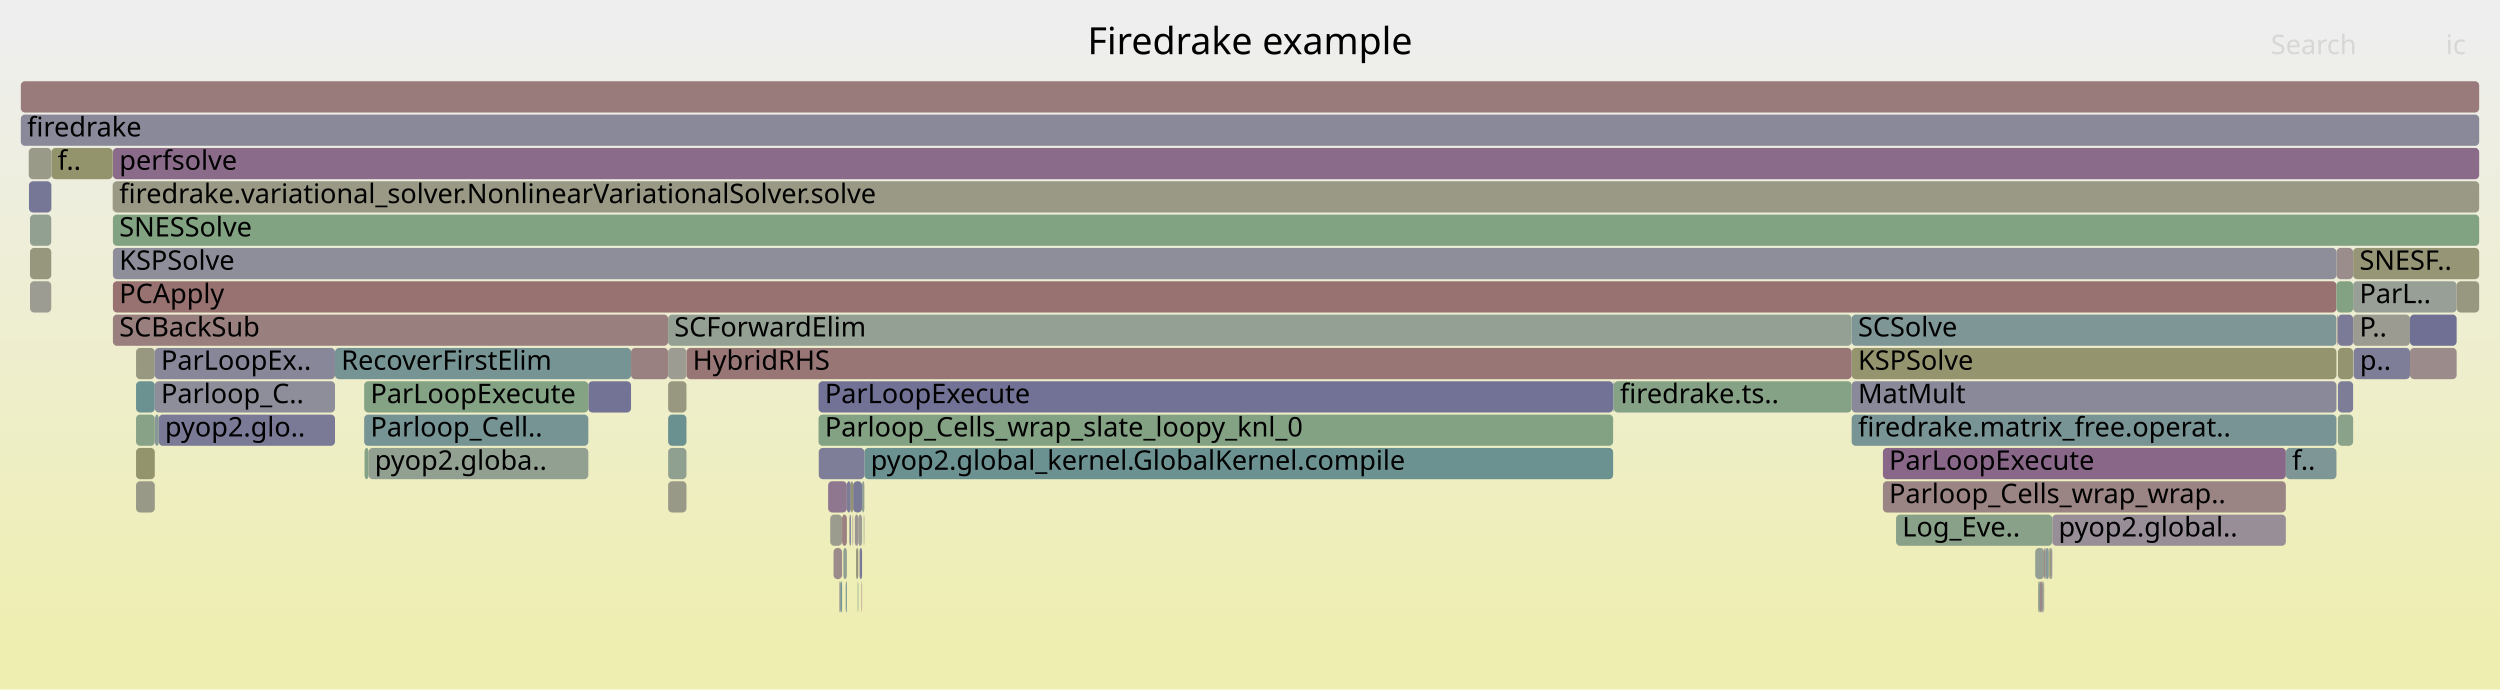
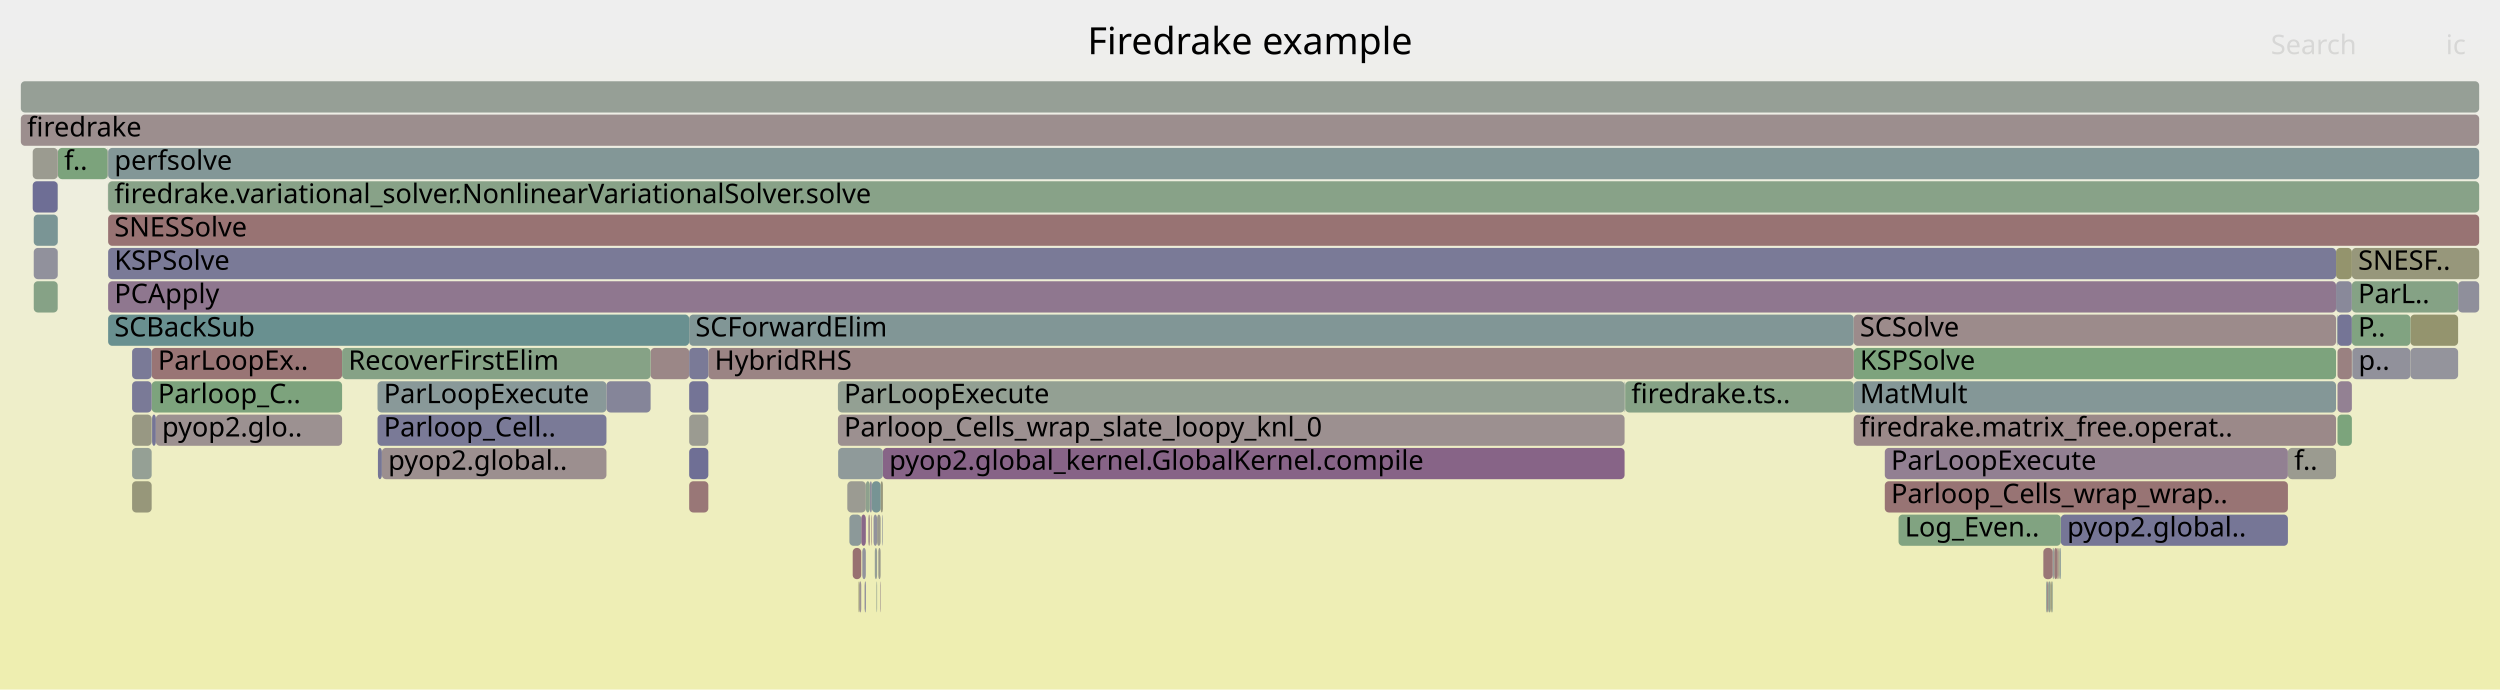
<svg xmlns="http://www.w3.org/2000/svg" version="1.1" width="1200" height="331" viewBox="0 0 1200 331">
  <defs>
    <linearGradient id="background" y1="0" y2="1" x1="0" x2="0">
      <stop stop-color="#eeeeee" offset="5%" />
      <stop stop-color="#eeeeb0" offset="95%" />
    </linearGradient>
  </defs>
  <style type="text/css">
	text { font-family:Verdana; font-size:13px; fill:rgb(0,0,0); }
	#search, #ignorecase { opacity:0.1; cursor:pointer; }
	#search:hover, #search.show, #ignorecase:hover, #ignorecase.show { opacity:1; }
	#subtitle { text-anchor:middle; font-color:rgb(160,160,160); }
	#title { text-anchor:middle; font-size:18px}
	#unzoom { cursor:pointer; }
	#frames &gt; *:hover { stroke:black; stroke-width:0.5; cursor:pointer; }
	.hide { display:none; }
	.parent { opacity:0.5; }
</style>
  <rect x="0.0" y="0" width="1200.0" height="331.0" fill="url(#background)" />
  <text id="title" x="600.00" y="26">Firedrake example</text>
  <text id="details" x="10.00" y="313"> </text>
  <text id="unzoom" x="10.00" y="26" class="hide">Reset Zoom</text>
  <text id="search" x="1090.00" y="26">Search</text>
  <text id="ignorecase" x="1174.00" y="26">ic</text>
  <text id="matched" x="1090.00" y="313"> </text>
  <g id="frames">
    <g>
-       <rect x="10.0" y="55" width="1180.0" height="15.0" fill="rgb(136.981,136.981,153.932)" rx="2" ry="2" />
+       <rect x="982.2" y="279" width="0.4" height="15.0" fill="rgb(128.207,150.276,150.276)" rx="2" ry="2" />
+       <text x="985.21" y="289.5" />
+     </g>
+     <g>
+       <rect x="15.7" y="87" width="12.0" height="15.0" fill="rgb(110.153,110.153,148.739)" rx="2" ry="2" />
+       <text x="18.73" y="97.5" />
+     </g>
+     <g>
+       <rect x="417.5" y="231" width="1.0" height="15.0" fill="rgb(140.508,140.508,154.614)" rx="2" ry="2" />
+       <text x="420.47" y="241.5" />
+     </g>
+     <g>
+       <rect x="63.4" y="199" width="9.4" height="15.0" fill="rgb(152.486,152.486,131.279)" rx="2" ry="2" />
+       <text x="66.39" y="209.5" />
+     </g>
+     <g>
+       <rect x="889.8" y="167" width="231.5" height="15.0" fill="rgb(125.199,163.34,125.199)" rx="2" ry="2" />
+       <text x="892.76" y="177.5">KSPSolve</text>
+     </g>
+     <g>
+       <rect x="980.8" y="263" width="4.5" height="15.0" fill="rgb(152.774,117.932,117.932)" rx="2" ry="2" />
+       <text x="983.79" y="273.5" />
+     </g>
+     <g>
+       <rect x="412.4" y="279" width="1.0" height="15.0" fill="rgb(156.459,146.183,146.183)" rx="2" ry="2" />
+       <text x="415.45" y="289.5" />
+     </g>
+     <g>
+       <rect x="406.7" y="231" width="8.9" height="15.0" fill="rgb(155.455,155.455,145.667)" rx="2" ry="2" />
+       <text x="409.68" y="241.5" />
+     </g>
+     <g>
+       <rect x="340.0" y="167" width="549.8" height="15.0" fill="rgb(154.563,131.648,131.648)" rx="2" ry="2" />
+       <text x="343.02" y="177.5">HybridRHS</text>
+     </g>
+     <g>
+       <rect x="181.2" y="183" width="109.9" height="15.0" fill="rgb(136.82,152.509,152.509)" rx="2" ry="2" />
+       <text x="184.21" y="193.5">ParLoopExecute</text>
+     </g>
+     <g>
+       <rect x="72.8" y="167" width="91.4" height="15.0" fill="rgb(152.709,117.434,117.434)" rx="2" ry="2" />
+       <text x="75.80" y="177.5">ParLoopEx..</text>
+     </g>
+     <g>
+       <rect x="983.1" y="279" width="1.1" height="15.0" fill="rgb(145.498,160.035,145.498)" rx="2" ry="2" />
+       <text x="986.10" y="289.5" />
+     </g>
+     <g>
+       <rect x="421.6" y="263" width="1.1" height="15.0" fill="rgb(154.221,154.221,139.687)" rx="2" ry="2" />
+       <text x="424.58" y="273.5" />
+     </g>
+     <g>
+       <rect x="330.8" y="199" width="9.2" height="15.0" fill="rgb(155.255,155.255,144.695)" rx="2" ry="2" />
+       <text x="333.81" y="209.5" />
+     </g>
+     <g>
+       <rect x="330.8" y="231" width="9.2" height="15.0" fill="rgb(152.89,118.824,118.824)" rx="2" ry="2" />
+       <text x="333.81" y="241.5" />
+     </g>
+     <g>
+       <rect x="982.6" y="279" width="0.5" height="15.0" fill="rgb(154.455,130.82,130.82)" rx="2" ry="2" />
+       <text x="985.59" y="289.5" />
+     </g>
+     <g>
+       <rect x="51.9" y="103" width="1138.1" height="15.0" fill="rgb(152.429,115.293,115.293)" rx="2" ry="2" />
+       <text x="54.90" y="113.5">SNESSolve</text>
+     </g>
+     <g>
+       <rect x="27.7" y="87" width="0.1" height="15.0" fill="rgb(135.135,152.072,152.072)" rx="2" ry="2" />
+       <text x="30.68" y="97.5" />
+     </g>
+     <g>
+       <rect x="1129.1" y="167" width="27.9" height="15.0" fill="rgb(144.651,144.651,155.416)" rx="2" ry="2" />
+       <text x="1132.07" y="177.5">p..</text>
+     </g>
+     <g>
+       <rect x="16.2" y="103" width="11.5" height="15.0" fill="rgb(122.058,148.682,148.682)" rx="2" ry="2" />
+       <text x="19.22" y="113.5" />
+     </g>
+     <g>
+       <rect x="1121.3" y="135" width="7.6" height="15.0" fill="rgb(136.765,136.765,153.89)" rx="2" ry="2" />
+       <text x="1124.32" y="145.5" />
+     </g>
+     <g>
+       <rect x="415.0" y="279" width="0.1" height="15.0" fill="rgb(154.815,133.581,133.581)" rx="2" ry="2" />
+       <text x="418.01" y="289.5" />
+     </g>
+     <g>
+       <rect x="63.4" y="231" width="9.4" height="15.0" fill="rgb(150.53,150.53,121.799)" rx="2" ry="2" />
+       <text x="66.39" y="241.5" />
+     </g>
+     <g>
+       <rect x="989.2" y="247" width="109.0" height="15.0" fill="rgb(118.326,118.326,150.321)" rx="2" ry="2" />
+       <text x="992.24" y="257.5">pyop2.global..</text>
+     </g>
+     <g>
+       <rect x="330.8" y="183" width="9.2" height="15.0" fill="rgb(116.027,116.027,149.876)" rx="2" ry="2" />
+       <text x="333.81" y="193.5" />
+     </g>
+     <g>
+       <rect x="183.3" y="215" width="107.8" height="15.0" fill="rgb(156.06,143.128,143.128)" rx="2" ry="2" />
+       <text x="186.32" y="225.5">pyop2.global..</text>
+     </g>
+     <g>
+       <rect x="1179.9" y="135" width="10.1" height="15.0" fill="rgb(143.148,143.148,155.125)" rx="2" ry="2" />
+       <text x="1182.93" y="145.5" />
+     </g>
+     <g>
+       <rect x="27.8" y="71" width="23.9" height="15.0" fill="rgb(124.381,163.473,124.381)" rx="2" ry="2" />
+       <text x="30.80" y="81.5">f..</text>
+     </g>
+     <g>
+       <rect x="312.3" y="167" width="18.5" height="15.0" fill="rgb(154.958,134.68,134.68)" rx="2" ry="2" />
+       <text x="315.33" y="177.5" />
+     </g>
+     <g>
+       <rect x="330.8" y="151" width="559.0" height="15.0" fill="rgb(128.953,150.469,150.469)" rx="2" ry="2" />
+       <text x="333.81" y="161.5">SCForwardElim</text>
+     </g>
+     <g>
+       <rect x="423.6" y="247" width="0.2" height="15.0" fill="rgb(120.701,120.701,150.781)" rx="2" ry="2" />
+       <text x="426.64" y="257.5" />
+     </g>
+     <g>
+       <rect x="904.7" y="215" width="193.5" height="15.0" fill="rgb(146.123,127.564,146.123)" rx="2" ry="2" />
+       <text x="907.71" y="225.5">ParLoopExecute</text>
+     </g>
+     <g>
+       <rect x="15.7" y="71" width="12.0" height="15.0" fill="rgb(155.014,155.014,143.532)" rx="2" ry="2" />
+       <text x="18.73" y="81.5" />
+     </g>
+     <g>
+       <rect x="1157.0" y="151" width="22.9" height="15.0" fill="rgb(148.093,148.093,109.991)" rx="2" ry="2" />
+       <text x="1160.00" y="161.5" />
+     </g>
+     <g>
+       <rect x="985.6" y="263" width="0.5" height="15.0" fill="rgb(112.351,146.165,146.165)" rx="2" ry="2" />
+       <text x="988.62" y="273.5" />
+     </g>
+     <g>
+       <rect x="419.3" y="247" width="1.7" height="15.0" fill="rgb(145.64,145.64,155.608)" rx="2" ry="2" />
+       <text x="422.31" y="257.5" />
+     </g>
+     <g>
+       <rect x="984.9" y="279" width="0.4" height="15.0" fill="rgb(142.887,160.46,142.887)" rx="2" ry="2" />
+       <text x="987.95" y="289.5" />
+     </g>
+     <g>
+       <rect x="63.4" y="215" width="9.4" height="15.0" fill="rgb(148.505,159.546,148.505)" rx="2" ry="2" />
+       <text x="66.39" y="225.5" />
+     </g>
+     <g>
+       <rect x="904.7" y="231" width="193.5" height="15.0" fill="rgb(152.495,115.796,115.796)" rx="2" ry="2" />
+       <text x="907.71" y="241.5">Parloop_Cells_wrap_wrap..</text>
+     </g>
+     <g>
+       <rect x="423.8" y="215" width="356.0" height="15.0" fill="rgb(135.421,100.142,135.421)" rx="2" ry="2" />
+       <text x="426.80" y="225.5">pyop2.global_kernel.GlobalKernel.compile</text>
+     </g>
+     <g>
+       <rect x="419.9" y="263" width="1.1" height="15.0" fill="rgb(150.148,159.278,150.148)" rx="2" ry="2" />
+       <text x="422.89" y="273.5" />
+     </g>
+     <g>
+       <rect x="988.6" y="263" width="0.6" height="15.0" fill="rgb(134.792,151.983,151.983)" rx="2" ry="2" />
+       <text x="991.62" y="273.5" />
+     </g>
+     <g>
+       <rect x="889.8" y="183" width="231.5" height="15.0" fill="rgb(131.866,151.225,151.225)" rx="2" ry="2" />
+       <text x="892.76" y="193.5">MatMult</text>
+     </g>
+     <g>
+       <rect x="415.1" y="279" width="0.5" height="15.0" fill="rgb(130.497,130.497,152.677)" rx="2" ry="2" />
+       <text x="418.13" y="289.5" />
+     </g>
+     <g>
+       <rect x="779.8" y="183" width="0.3" height="15.0" fill="rgb(131.219,151.057,151.057)" rx="2" ry="2" />
+       <text x="782.85" y="193.5" />
+     </g>
+     <g>
+       <rect x="10.0" y="55" width="1180.0" height="15.0" fill="rgb(155.961,142.366,142.366)" rx="2" ry="2" />
      <text x="13.00" y="65.5">firedrake</text>
    </g>
    <g>
-       <rect x="774.3" y="183" width="0.3" height="15.0" fill="rgb(118.203,147.682,147.682)" rx="2" ry="2" />
-       <text x="777.35" y="193.5" />
-     </g>
-     <g>
-       <rect x="65.3" y="167" width="9.0" height="15.0" fill="rgb(151.95,151.95,128.681)" rx="2" ry="2" />
-       <text x="68.27" y="177.5" />
-     </g>
-     <g>
-       <rect x="160.8" y="167" width="142.1" height="15.0" fill="rgb(119.04,147.899,147.899)" rx="2" ry="2" />
-       <text x="163.79" y="177.5">RecoverFirstElim</text>
-     </g>
-     <g>
-       <rect x="54.2" y="103" width="1135.8" height="15.0" fill="rgb(130.313,162.507,130.313)" rx="2" ry="2" />
-       <text x="57.25" y="113.5">SNESSolve</text>
-     </g>
-     <g>
-       <rect x="410.3" y="247" width="1.7" height="15.0" fill="rgb(156.696,148.005,148.005)" rx="2" ry="2" />
-       <text x="413.29" y="257.5" />
-     </g>
-     <g>
-       <rect x="175.0" y="215" width="1.9" height="15.0" fill="rgb(133.99,161.909,133.99)" rx="2" ry="2" />
-       <text x="177.99" y="225.5" />
-     </g>
-     <g>
-       <rect x="403.3" y="279" width="0.9" height="15.0" fill="rgb(114.504,146.723,146.723)" rx="2" ry="2" />
-       <text x="406.31" y="289.5" />
-     </g>
-     <g>
-       <rect x="1129.5" y="135" width="49.7" height="15.0" fill="rgb(150.847,159.164,150.847)" rx="2" ry="2" />
-       <text x="1132.55" y="145.5">ParL..</text>
-     </g>
-     <g>
-       <rect x="65.3" y="215" width="9.0" height="15.0" fill="rgb(147.7,147.7,108.085)" rx="2" ry="2" />
-       <text x="68.27" y="225.5" />
-     </g>
-     <g>
-       <rect x="888.8" y="151" width="232.7" height="15.0" fill="rgb(127.483,150.088,150.088)" rx="2" ry="2" />
-       <text x="891.85" y="161.5">SCSolve</text>
-     </g>
-     <g>
-       <rect x="414.6" y="247" width="0.2" height="15.0" fill="rgb(135.197,161.712,135.197)" rx="2" ry="2" />
-       <text x="417.59" y="257.5" />
-     </g>
-     <g>
-       <rect x="398.5" y="247" width="5.7" height="15.0" fill="rgb(154.729,154.729,142.148)" rx="2" ry="2" />
-       <text x="401.46" y="257.5" />
-     </g>
-     <g>
-       <rect x="980.2" y="279" width="0.7" height="15.0" fill="rgb(144.24,144.24,155.337)" rx="2" ry="2" />
-       <text x="983.17" y="289.5" />
-     </g>
-     <g>
-       <rect x="903.8" y="231" width="193.4" height="15.0" fill="rgb(154.674,132.498,132.498)" rx="2" ry="2" />
-       <text x="906.75" y="241.5">Parloop_Cells_wrap_wrap..</text>
-     </g>
-     <g>
-       <rect x="282.4" y="183" width="20.5" height="15.0" fill="rgb(114.53,114.53,149.587)" rx="2" ry="2" />
-       <text x="285.42" y="193.5" />
-     </g>
-     <g>
-       <rect x="983.4" y="263" width="0.4" height="15.0" fill="rgb(148.674,148.674,112.807)" rx="2" ry="2" />
-       <text x="986.41" y="273.5" />
-     </g>
-     <g>
-       <rect x="410.9" y="263" width="1.1" height="15.0" fill="rgb(150.986,150.986,124.011)" rx="2" ry="2" />
-       <text x="413.90" y="273.5" />
-     </g>
-     <g>
-       <rect x="174.8" y="183" width="107.6" height="15.0" fill="rgb(132.407,162.166,132.407)" rx="2" ry="2" />
-       <text x="177.82" y="193.5">ParLoopExecute</text>
-     </g>
-     <g>
-       <rect x="54.2" y="135" width="1067.3" height="15.0" fill="rgb(152.096,112.738,112.738)" rx="2" ry="2" />
-       <text x="57.25" y="145.5">PCApply</text>
-     </g>
-     <g>
-       <rect x="888.8" y="167" width="232.7" height="15.0" fill="rgb(148.384,148.384,111.401)" rx="2" ry="2" />
-       <text x="891.85" y="177.5">KSPSolve</text>
-     </g>
-     <g>
-       <rect x="320.7" y="151" width="568.1" height="15.0" fill="rgb(146.633,159.85,146.633)" rx="2" ry="2" />
-       <text x="323.67" y="161.5">SCForwardElim</text>
-     </g>
-     <g>
-       <rect x="10.0" y="39" width="1180.0" height="15.0" fill="rgb(153.393,122.683,122.683)" rx="2" ry="2" />
+       <rect x="911.3" y="247" width="77.9" height="15.0" fill="rgb(128.786,162.756,128.786)" rx="2" ry="2" />
+       <text x="914.28" y="257.5">Log_Even..</text>
+     </g>
+     <g>
+       <rect x="74.8" y="199" width="89.4" height="15.0" fill="rgb(156.329,145.185,145.185)" rx="2" ry="2" />
+       <text x="77.76" y="209.5">pyop2.glo..</text>
+     </g>
+     <g>
+       <rect x="51.9" y="135" width="1069.4" height="15.0" fill="rgb(142.919,119.356,142.919)" rx="2" ry="2" />
+       <text x="54.90" y="145.5">PCApply</text>
+     </g>
+     <g>
+       <rect x="1122.0" y="183" width="6.9" height="15.0" fill="rgb(146.663,128.948,146.663)" rx="2" ry="2" />
+       <text x="1124.97" y="193.5" />
+     </g>
+     <g>
+       <rect x="418.4" y="247" width="0.1" height="15.0" fill="rgb(154.745,133.048,133.048)" rx="2" ry="2" />
+       <text x="421.39" y="257.5" />
+     </g>
+     <g>
+       <rect x="984.2" y="279" width="0.7" height="15.0" fill="rgb(150.332,150.332,120.84)" rx="2" ry="2" />
+       <text x="987.17" y="289.5" />
+     </g>
+     <g>
+       <rect x="985.3" y="263" width="0.3" height="15.0" fill="rgb(143.639,121.2,143.639)" rx="2" ry="2" />
+       <text x="988.28" y="273.5" />
+     </g>
+     <g>
+       <rect x="988.0" y="263" width="0.6" height="15.0" fill="rgb(152.88,152.88,133.189)" rx="2" ry="2" />
+       <text x="990.98" y="273.5" />
+     </g>
+     <g>
+       <rect x="413.4" y="247" width="2.2" height="15.0" fill="rgb(136.58,103.11,136.58)" rx="2" ry="2" />
+       <text x="416.38" y="257.5" />
+     </g>
+     <g>
+       <rect x="409.3" y="263" width="4.1" height="15.0" fill="rgb(152.129,112.991,112.991)" rx="2" ry="2" />
+       <text x="412.28" y="273.5" />
+     </g>
+     <g>
+       <rect x="1128.9" y="119" width="61.1" height="15.0" fill="rgb(150.791,150.791,123.062)" rx="2" ry="2" />
+       <text x="1131.89" y="129.5">SNESF..</text>
+     </g>
+     <g>
+       <rect x="889.8" y="151" width="231.5" height="15.0" fill="rgb(155.569,139.364,139.364)" rx="2" ry="2" />
+       <text x="892.76" y="161.5">SCSolve</text>
+     </g>
+     <g>
+       <rect x="73.0" y="199" width="1.8" height="15.0" fill="rgb(116.984,116.984,150.061)" rx="2" ry="2" />
+       <text x="75.97" y="209.5" />
+     </g>
+     <g>
+       <rect x="422.4" y="279" width="0.1" height="15.0" fill="rgb(143.799,143.799,155.251)" rx="2" ry="2" />
+       <text x="425.37" y="289.5" />
+     </g>
+     <g>
+       <rect x="423.5" y="247" width="0.1" height="15.0" fill="rgb(128.786,150.426,150.426)" rx="2" ry="2" />
+       <text x="426.48" y="257.5" />
+     </g>
+     <g>
+       <rect x="407.7" y="247" width="5.7" height="15.0" fill="rgb(140.25,153.398,153.398)" rx="2" ry="2" />
+       <text x="410.66" y="257.5" />
+     </g>
+     <g>
+       <rect x="1121.7" y="151" width="0.3" height="15.0" fill="rgb(123.805,149.135,149.135)" rx="2" ry="2" />
+       <text x="1124.72" y="161.5" />
+     </g>
+     <g>
+       <rect x="413.9" y="263" width="1.7" height="15.0" fill="rgb(146.556,146.556,155.785)" rx="2" ry="2" />
+       <text x="416.91" y="273.5" />
+     </g>
+     <g>
+       <rect x="420.8" y="279" width="0.2" height="15.0" fill="rgb(116.995,147.369,147.369)" rx="2" ry="2" />
+       <text x="423.83" y="289.5" />
+     </g>
+     <g>
+       <rect x="16.2" y="119" width="11.5" height="15.0" fill="rgb(145.438,145.438,155.569)" rx="2" ry="2" />
+       <text x="19.22" y="129.5" />
+     </g>
+     <g>
+       <rect x="330.8" y="167" width="9.2" height="15.0" fill="rgb(121.52,121.52,150.939)" rx="2" ry="2" />
+       <text x="333.81" y="177.5" />
+     </g>
+     <g>
+       <rect x="291.1" y="183" width="21.2" height="15.0" fill="rgb(132.637,132.637,153.091)" rx="2" ry="2" />
+       <text x="294.05" y="193.5" />
+     </g>
+     <g>
+       <rect x="164.2" y="167" width="148.1" height="15.0" fill="rgb(134.267,161.864,134.267)" rx="2" ry="2" />
+       <text x="167.23" y="177.5">RecoverFirstElim</text>
+     </g>
+     <g>
+       <rect x="422.7" y="231" width="1.1" height="15.0" fill="rgb(150.915,150.915,123.665)" rx="2" ry="2" />
+       <text x="425.69" y="241.5" />
+     </g>
+     <g>
+       <rect x="418.2" y="247" width="0.2" height="15.0" fill="rgb(152.819,118.281,118.281)" rx="2" ry="2" />
+       <text x="421.25" y="257.5" />
+     </g>
+     <g>
+       <rect x="889.8" y="199" width="231.5" height="15.0" fill="rgb(155.223,136.711,136.711)" rx="2" ry="2" />
+       <text x="892.76" y="209.5">firedrake.matrix_free.operat..</text>
+     </g>
+     <g>
+       <rect x="51.9" y="71" width="1138.1" height="15.0" fill="rgb(130.922,150.98,150.98)" rx="2" ry="2" />
+       <text x="54.90" y="81.5">perfsolve</text>
+     </g>
+     <g>
+       <rect x="422.5" y="279" width="0.2" height="15.0" fill="rgb(155.085,135.652,135.652)" rx="2" ry="2" />
+       <text x="425.52" y="289.5" />
+     </g>
+     <g>
+       <rect x="72.8" y="183" width="91.4" height="15.0" fill="rgb(124.726,163.417,124.726)" rx="2" ry="2" />
+       <text x="75.80" y="193.5">Parloop_C..</text>
+     </g>
+     <g>
+       <rect x="418.5" y="231" width="4.2" height="15.0" fill="rgb(118.878,147.857,147.857)" rx="2" ry="2" />
+       <text x="421.53" y="241.5" />
+     </g>
+     <g>
+       <rect x="1098.2" y="215" width="23.1" height="15.0" fill="rgb(155.193,155.193,144.398)" rx="2" ry="2" />
+       <text x="1101.23" y="225.5">f..</text>
+     </g>
+     <g>
+       <rect x="51.9" y="151" width="278.9" height="15.0" fill="rgb(105.456,144.378,144.378)" rx="2" ry="2" />
+       <text x="54.90" y="161.5">SCBackSub</text>
+     </g>
+     <g>
+       <rect x="1121.3" y="119" width="7.6" height="15.0" fill="rgb(147.992,147.992,109.498)" rx="2" ry="2" />
+       <text x="1124.32" y="129.5" />
+     </g>
+     <g>
+       <rect x="780.1" y="183" width="109.7" height="15.0" fill="rgb(134.141,161.884,134.141)" rx="2" ry="2" />
+       <text x="783.05" y="193.5">firedrake.ts..</text>
+     </g>
+     <g>
+       <rect x="51.9" y="119" width="1069.4" height="15.0" fill="rgb(121.602,121.602,150.955)" rx="2" ry="2" />
+       <text x="54.90" y="129.5">KSPSolve</text>
+     </g>
+     <g>
+       <rect x="420.7" y="279" width="0.1" height="15.0" fill="rgb(151.423,151.423,126.128)" rx="2" ry="2" />
+       <text x="423.68" y="289.5" />
+     </g>
+     <g>
+       <rect x="27.7" y="71" width="0.1" height="15.0" fill="rgb(154.636,132.213,132.213)" rx="2" ry="2" />
+       <text x="30.68" y="81.5" />
+     </g>
+     <g>
+       <rect x="330.8" y="215" width="9.2" height="15.0" fill="rgb(111.301,111.301,148.961)" rx="2" ry="2" />
+       <text x="333.81" y="225.5" />
+     </g>
+     <g>
+       <rect x="1122.0" y="167" width="6.9" height="15.0" fill="rgb(154.241,129.184,129.184)" rx="2" ry="2" />
+       <text x="1124.97" y="177.5" />
+     </g>
+     <g>
+       <rect x="181.4" y="215" width="1.9" height="15.0" fill="rgb(118.131,118.131,150.283)" rx="2" ry="2" />
+       <text x="184.38" y="225.5" />
+     </g>
+     <g>
+       <rect x="51.8" y="87" width="0.1" height="15.0" fill="rgb(155.006,135.045,135.045)" rx="2" ry="2" />
+       <text x="54.77" y="97.5" />
+     </g>
+     <g>
+       <rect x="416.9" y="247" width="0.6" height="15.0" fill="rgb(154.378,130.233,130.233)" rx="2" ry="2" />
+       <text x="419.93" y="257.5" />
+     </g>
+     <g>
+       <rect x="421.0" y="247" width="1.7" height="15.0" fill="rgb(154.791,154.791,142.45)" rx="2" ry="2" />
+       <text x="423.98" y="257.5" />
+     </g>
+     <g>
+       <rect x="412.1" y="279" width="0.3" height="15.0" fill="rgb(148.268,148.268,110.837)" rx="2" ry="2" />
+       <text x="415.06" y="289.5" />
+     </g>
+     <g>
+       <rect x="27.7" y="119" width="0.1" height="15.0" fill="rgb(145.576,145.576,155.595)" rx="2" ry="2" />
+       <text x="30.68" y="129.5" />
+     </g>
+     <g>
+       <rect x="1122.0" y="199" width="6.9" height="15.0" fill="rgb(123.842,163.561,123.842)" rx="2" ry="2" />
+       <text x="1124.97" y="209.5" />
+     </g>
+     <g>
+       <rect x="416.8" y="247" width="0.1" height="15.0" fill="rgb(116.349,116.349,149.938)" rx="2" ry="2" />
+       <text x="419.79" y="257.5" />
+     </g>
+     <g>
+       <rect x="63.4" y="183" width="9.4" height="15.0" fill="rgb(121.874,121.874,151.008)" rx="2" ry="2" />
+       <text x="66.39" y="193.5" />
+     </g>
+     <g>
+       <rect x="1122.0" y="151" width="6.9" height="15.0" fill="rgb(116.96,116.96,150.057)" rx="2" ry="2" />
+       <text x="1124.97" y="161.5" />
+     </g>
+     <g>
+       <rect x="402.2" y="183" width="377.6" height="15.0" fill="rgb(147.362,159.732,147.362)" rx="2" ry="2" />
+       <text x="405.16" y="193.5">ParLoopExecute</text>
+     </g>
+     <g>
+       <rect x="27.7" y="103" width="0.1" height="15.0" fill="rgb(105.723,144.447,144.447)" rx="2" ry="2" />
+       <text x="30.68" y="113.5" />
+     </g>
+     <g>
+       <rect x="415.6" y="231" width="1.9" height="15.0" fill="rgb(140.532,160.844,140.532)" rx="2" ry="2" />
+       <text x="418.64" y="241.5" />
+     </g>
+     <g>
+       <rect x="1128.9" y="151" width="28.1" height="15.0" fill="rgb(128.986,162.723,128.986)" rx="2" ry="2" />
+       <text x="1131.89" y="161.5">P..</text>
+     </g>
+     <g>
+       <rect x="181.2" y="199" width="109.9" height="15.0" fill="rgb(122.304,122.304,151.091)" rx="2" ry="2" />
+       <text x="184.21" y="209.5">Parloop_Cell..</text>
+     </g>
+     <g>
+       <rect x="51.9" y="87" width="1138.1" height="15.0" fill="rgb(135.758,161.621,135.758)" rx="2" ry="2" />
+       <text x="54.90" y="97.5">firedrake.variational_solver.NonlinearVariationalSolver.solve</text>
+     </g>
+     <g>
+       <rect x="987.5" y="263" width="0.5" height="15.0" fill="rgb(153.324,122.152,122.152)" rx="2" ry="2" />
+       <text x="990.53" y="273.5" />
+     </g>
+     <g>
+       <rect x="1128.9" y="135" width="51.0" height="15.0" fill="rgb(132.989,162.071,132.989)" rx="2" ry="2" />
+       <text x="1131.89" y="145.5">ParL..</text>
+     </g>
+     <g>
+       <rect x="16.2" y="135" width="11.5" height="15.0" fill="rgb(133.893,161.924,133.893)" rx="2" ry="2" />
+       <text x="19.22" y="145.5" />
+     </g>
+     <g>
+       <rect x="402.2" y="199" width="377.6" height="15.0" fill="rgb(156.154,143.851,143.851)" rx="2" ry="2" />
+       <text x="405.16" y="209.5">Parloop_Cells_wrap_slate_loopy_knl_0</text>
+     </g>
+     <g>
+       <rect x="10.0" y="39" width="1180.0" height="15.0" fill="rgb(150.138,159.28,150.138)" rx="2" ry="2" />
      <text x="13.00" y="49.5" />
    </g>
    <g>
-       <rect x="74.3" y="183" width="86.5" height="15.0" fill="rgb(142.432,142.432,154.987)" rx="2" ry="2" />
-       <text x="77.27" y="193.5">Parloop_C..</text>
-     </g>
-     <g>
-       <rect x="413.8" y="231" width="1.1" height="15.0" fill="rgb(144.753,160.157,144.753)" rx="2" ry="2" />
-       <text x="416.77" y="241.5" />
-     </g>
-     <g>
-       <rect x="978.3" y="279" width="0.4" height="15.0" fill="rgb(152.696,152.696,132.296)" rx="2" ry="2" />
-       <text x="981.29" y="289.5" />
-     </g>
-     <g>
-       <rect x="774.6" y="183" width="114.2" height="15.0" fill="rgb(134.292,161.859,134.292)" rx="2" ry="2" />
-       <text x="777.55" y="193.5">firedrake.ts..</text>
-     </g>
-     <g>
-       <rect x="1179.2" y="135" width="10.8" height="15.0" fill="rgb(151.8,151.8,127.955)" rx="2" ry="2" />
-       <text x="1182.21" y="145.5" />
-     </g>
-     <g>
-       <rect x="414.8" y="247" width="0.1" height="15.0" fill="rgb(151.803,142.12,151.803)" rx="2" ry="2" />
-       <text x="417.75" y="257.5" />
-     </g>
-     <g>
-       <rect x="392.9" y="199" width="381.4" height="15.0" fill="rgb(131.317,162.344,131.317)" rx="2" ry="2" />
-       <text x="395.92" y="209.5">Parloop_Cells_wrap_slate_loopy_knl_0</text>
-     </g>
-     <g>
-       <rect x="402.9" y="279" width="0.4" height="15.0" fill="rgb(156.406,145.781,145.781)" rx="2" ry="2" />
-       <text x="405.92" y="289.5" />
-     </g>
-     <g>
-       <rect x="176.9" y="215" width="105.5" height="15.0" fill="rgb(146.281,159.908,146.281)" rx="2" ry="2" />
-       <text x="179.88" y="225.5">pyop2.globa..</text>
-     </g>
-     <g>
-       <rect x="1122.2" y="151" width="7.3" height="15.0" fill="rgb(123.09,123.09,151.243)" rx="2" ry="2" />
-       <text x="1125.19" y="161.5" />
-     </g>
-     <g>
-       <rect x="14.4" y="135" width="10.2" height="15.0" fill="rgb(155.645,155.645,146.586)" rx="2" ry="2" />
-       <text x="17.35" y="145.5" />
-     </g>
-     <g>
-       <rect x="414.9" y="215" width="359.4" height="15.0" fill="rgb(107.216,144.834,144.834)" rx="2" ry="2" />
-       <text x="417.92" y="225.5">pyop2.global_kernel.GlobalKernel.compile</text>
-     </g>
-     <g>
-       <rect x="1121.5" y="119" width="8.0" height="15.0" fill="rgb(155.82,141.289,141.289)" rx="2" ry="2" />
-       <text x="1124.54" y="129.5" />
-     </g>
-     <g>
-       <rect x="406.0" y="279" width="0.5" height="15.0" fill="rgb(122.822,148.88,148.88)" rx="2" ry="2" />
-       <text x="409.03" y="289.5" />
-     </g>
-     <g>
-       <rect x="984.5" y="263" width="0.6" height="15.0" fill="rgb(146.625,146.625,155.798)" rx="2" ry="2" />
-       <text x="987.46" y="273.5" />
-     </g>
-     <g>
-       <rect x="982.0" y="263" width="1.4" height="15.0" fill="rgb(134.078,151.798,151.798)" rx="2" ry="2" />
-       <text x="985.02" y="273.5" />
-     </g>
-     <g>
-       <rect x="24.6" y="87" width="0.1" height="15.0" fill="rgb(150.311,150.311,120.736)" rx="2" ry="2" />
-       <text x="27.55" y="97.5" />
-     </g>
-     <g>
-       <rect x="888.8" y="199" width="232.7" height="15.0" fill="rgb(120.311,148.229,148.229)" rx="2" ry="2" />
-       <text x="891.85" y="209.5">firedrake.matrix_free.operat..</text>
-     </g>
-     <g>
-       <rect x="413.6" y="279" width="0.2" height="15.0" fill="rgb(156.354,145.377,145.377)" rx="2" ry="2" />
-       <text x="416.62" y="289.5" />
-     </g>
-     <g>
-       <rect x="412.0" y="247" width="1.8" height="15.0" fill="rgb(155.554,155.554,146.147)" rx="2" ry="2" />
-       <text x="415.01" y="257.5" />
-     </g>
-     <g>
-       <rect x="320.7" y="215" width="8.8" height="15.0" fill="rgb(143.879,160.299,143.879)" rx="2" ry="2" />
-       <text x="323.67" y="225.5" />
-     </g>
-     <g>
-       <rect x="983.8" y="263" width="0.7" height="15.0" fill="rgb(151.029,151.029,124.216)" rx="2" ry="2" />
-       <text x="986.84" y="273.5" />
-     </g>
-     <g>
-       <rect x="1121.5" y="135" width="8.0" height="15.0" fill="rgb(130.628,162.456,130.628)" rx="2" ry="2" />
-       <text x="1124.54" y="145.5" />
-     </g>
-     <g>
-       <rect x="65.3" y="183" width="9.0" height="15.0" fill="rgb(107.582,144.929,144.929)" rx="2" ry="2" />
-       <text x="68.27" y="193.5" />
-     </g>
-     <g>
-       <rect x="978.7" y="279" width="0.4" height="15.0" fill="rgb(107.256,144.844,144.844)" rx="2" ry="2" />
-       <text x="981.65" y="289.5" />
-     </g>
-     <g>
-       <rect x="406.5" y="231" width="1.9" height="15.0" fill="rgb(124.499,124.499,151.516)" rx="2" ry="2" />
-       <text x="409.53" y="241.5" />
-     </g>
-     <g>
-       <rect x="74.3" y="167" width="86.5" height="15.0" fill="rgb(134.717,134.717,153.494)" rx="2" ry="2" />
-       <text x="77.27" y="177.5">ParLoopEx..</text>
-     </g>
-     <g>
-       <rect x="14.4" y="119" width="10.2" height="15.0" fill="rgb(151.44,151.44,126.209)" rx="2" ry="2" />
-       <text x="17.35" y="129.5" />
-     </g>
-     <g>
-       <rect x="65.3" y="231" width="9.0" height="15.0" fill="rgb(153.339,153.339,135.41)" rx="2" ry="2" />
-       <text x="68.27" y="241.5" />
-     </g>
-     <g>
-       <rect x="411.9" y="279" width="0.1" height="15.0" fill="rgb(112.441,146.188,146.188)" rx="2" ry="2" />
-       <text x="414.86" y="289.5" />
-     </g>
-     <g>
-       <rect x="979.1" y="279" width="1.1" height="15.0" fill="rgb(155.058,135.445,135.445)" rx="2" ry="2" />
-       <text x="982.14" y="289.5" />
-     </g>
-     <g>
-       <rect x="74.4" y="199" width="1.8" height="15.0" fill="rgb(136.326,152.381,152.381)" rx="2" ry="2" />
-       <text x="77.44" y="209.5" />
-     </g>
-     <g>
-       <rect x="397.5" y="231" width="9.0" height="15.0" fill="rgb(142.674,118.728,142.674)" rx="2" ry="2" />
-       <text x="400.46" y="241.5" />
-     </g>
-     <g>
-       <rect x="1097.2" y="215" width="24.3" height="15.0" fill="rgb(126.755,149.899,149.899)" rx="2" ry="2" />
-       <text x="1100.19" y="225.5">f..</text>
-     </g>
-     <g>
-       <rect x="409.3" y="247" width="0.2" height="15.0" fill="rgb(154.272,129.416,129.416)" rx="2" ry="2" />
-       <text x="412.35" y="257.5" />
-     </g>
-     <g>
-       <rect x="1156.8" y="151" width="22.4" height="15.0" fill="rgb(111.831,111.831,149.064)" rx="2" ry="2" />
-       <text x="1159.85" y="161.5" />
-     </g>
-     <g>
-       <rect x="329.5" y="167" width="559.3" height="15.0" fill="rgb(152.755,117.79,117.79)" rx="2" ry="2" />
-       <text x="332.48" y="177.5">HybridRHS</text>
-     </g>
-     <g>
-       <rect x="404.2" y="247" width="2.3" height="15.0" fill="rgb(154.122,128.269,128.269)" rx="2" ry="2" />
-       <text x="407.22" y="257.5" />
-     </g>
-     <g>
-       <rect x="981.2" y="263" width="0.4" height="15.0" fill="rgb(152.11,112.842,112.842)" rx="2" ry="2" />
-       <text x="984.23" y="273.5" />
-     </g>
-     <g>
-       <rect x="1122.2" y="199" width="7.3" height="15.0" fill="rgb(137.907,161.271,137.907)" rx="2" ry="2" />
-       <text x="1125.19" y="209.5" />
-     </g>
-     <g>
-       <rect x="320.7" y="231" width="8.8" height="15.0" fill="rgb(153.339,153.339,135.412)" rx="2" ry="2" />
-       <text x="323.67" y="241.5" />
-     </g>
-     <g>
-       <rect x="409.5" y="231" width="4.3" height="15.0" fill="rgb(120.392,120.392,150.721)" rx="2" ry="2" />
-       <text x="412.49" y="241.5" />
-     </g>
-     <g>
-       <rect x="985.1" y="247" width="112.1" height="15.0" fill="rgb(151.572,141.529,151.572)" rx="2" ry="2" />
-       <text x="988.08" y="257.5">pyop2.global..</text>
-     </g>
-     <g>
-       <rect x="407.8" y="247" width="0.6" height="15.0" fill="rgb(116.485,116.485,149.965)" rx="2" ry="2" />
-       <text x="410.82" y="257.5" />
-     </g>
-     <g>
-       <rect x="54.2" y="151" width="266.5" height="15.0" fill="rgb(154.021,127.492,127.492)" rx="2" ry="2" />
-       <text x="57.25" y="161.5">SCBackSub</text>
-     </g>
-     <g>
-       <rect x="1122.2" y="167" width="7.3" height="15.0" fill="rgb(148.476,148.476,111.844)" rx="2" ry="2" />
-       <text x="1125.19" y="177.5" />
-     </g>
-     <g>
-       <rect x="54.1" y="71" width="0.1" height="15.0" fill="rgb(124.79,163.406,124.79)" rx="2" ry="2" />
-       <text x="57.13" y="81.5" />
-     </g>
-     <g>
-       <rect x="13.9" y="87" width="10.7" height="15.0" fill="rgb(117.799,117.799,150.219)" rx="2" ry="2" />
-       <text x="16.93" y="97.5" />
-     </g>
-     <g>
-       <rect x="400.1" y="263" width="4.1" height="15.0" fill="rgb(155.543,139.165,139.165)" rx="2" ry="2" />
-       <text x="403.10" y="273.5" />
-     </g>
-     <g>
-       <rect x="320.7" y="167" width="8.8" height="15.0" fill="rgb(155.781,155.781,147.244)" rx="2" ry="2" />
-       <text x="323.67" y="177.5" />
-     </g>
-     <g>
-       <rect x="54.2" y="87" width="1135.8" height="15.0" fill="rgb(152.857,152.857,133.078)" rx="2" ry="2" />
-       <text x="57.25" y="97.5">firedrake.variational_solver.NonlinearVariationalSolver.solve</text>
-     </g>
-     <g>
-       <rect x="54.2" y="71" width="1135.8" height="15.0" fill="rgb(138.174,107.195,138.174)" rx="2" ry="2" />
-       <text x="57.25" y="81.5">perfsolve</text>
-     </g>
-     <g>
-       <rect x="54.2" y="119" width="1067.3" height="15.0" fill="rgb(142.347,142.347,154.97)" rx="2" ry="2" />
-       <text x="57.25" y="129.5">KSPSolve</text>
-     </g>
-     <g>
-       <rect x="24.6" y="71" width="0.1" height="15.0" fill="rgb(133.033,162.064,133.033)" rx="2" ry="2" />
-       <text x="27.55" y="81.5" />
-     </g>
-     <g>
-       <rect x="76.2" y="199" width="84.6" height="15.0" fill="rgb(121.801,121.801,150.994)" rx="2" ry="2" />
-       <text x="79.17" y="209.5">pyop2.glo..</text>
-     </g>
-     <g>
-       <rect x="409.2" y="247" width="0.1" height="15.0" fill="rgb(148.888,148.888,113.844)" rx="2" ry="2" />
-       <text x="412.20" y="257.5" />
-     </g>
-     <g>
-       <rect x="1122.2" y="183" width="7.3" height="15.0" fill="rgb(125.1,125.1,151.632)" rx="2" ry="2" />
-       <text x="1125.19" y="193.5" />
-     </g>
-     <g>
-       <rect x="980.9" y="279" width="0.3" height="15.0" fill="rgb(150.609,150.609,122.182)" rx="2" ry="2" />
-       <text x="983.90" y="289.5" />
-     </g>
-     <g>
-       <rect x="910.1" y="247" width="75.0" height="15.0" fill="rgb(136.958,161.425,136.958)" rx="2" ry="2" />
-       <text x="913.09" y="257.5">Log_Eve..</text>
-     </g>
-     <g>
-       <rect x="888.8" y="183" width="232.7" height="15.0" fill="rgb(137.071,137.071,153.949)" rx="2" ry="2" />
-       <text x="891.85" y="193.5">MatMult</text>
-     </g>
-     <g>
-       <rect x="1129.5" y="119" width="60.5" height="15.0" fill="rgb(149.648,149.648,117.527)" rx="2" ry="2" />
-       <text x="1132.55" y="129.5">SNESF..</text>
-     </g>
-     <g>
-       <rect x="405.9" y="279" width="0.1" height="15.0" fill="rgb(147.318,159.739,147.318)" rx="2" ry="2" />
-       <text x="408.91" y="289.5" />
-     </g>
-     <g>
-       <rect x="174.8" y="199" width="107.6" height="15.0" fill="rgb(118.8,147.837,147.837)" rx="2" ry="2" />
-       <text x="177.82" y="209.5">Parloop_Cell..</text>
-     </g>
-     <g>
-       <rect x="1129.7" y="167" width="27.1" height="15.0" fill="rgb(126.302,126.302,151.865)" rx="2" ry="2" />
-       <text x="1132.73" y="177.5">p..</text>
-     </g>
-     <g>
-       <rect x="404.8" y="263" width="1.7" height="15.0" fill="rgb(145.694,160.003,145.694)" rx="2" ry="2" />
-       <text x="407.76" y="273.5" />
-     </g>
-     <g>
-       <rect x="320.7" y="183" width="8.8" height="15.0" fill="rgb(151.907,151.907,128.474)" rx="2" ry="2" />
-       <text x="323.67" y="193.5" />
-     </g>
-     <g>
-       <rect x="302.9" y="167" width="17.8" height="15.0" fill="rgb(154.194,128.822,128.822)" rx="2" ry="2" />
-       <text x="305.95" y="177.5" />
-     </g>
-     <g>
-       <rect x="981.6" y="263" width="0.4" height="15.0" fill="rgb(129.185,150.529,150.529)" rx="2" ry="2" />
-       <text x="984.56" y="273.5" />
-     </g>
-     <g>
-       <rect x="407.7" y="247" width="0.1" height="15.0" fill="rgb(146.265,127.928,146.265)" rx="2" ry="2" />
-       <text x="410.69" y="257.5" />
-     </g>
-     <g>
-       <rect x="411.7" y="279" width="0.2" height="15.0" fill="rgb(128.545,162.795,128.545)" rx="2" ry="2" />
-       <text x="414.71" y="289.5" />
-     </g>
-     <g>
-       <rect x="24.7" y="71" width="29.4" height="15.0" fill="rgb(147.693,147.693,108.049)" rx="2" ry="2" />
-       <text x="27.68" y="81.5">f..</text>
-     </g>
-     <g>
-       <rect x="976.9" y="263" width="4.3" height="15.0" fill="rgb(148.715,159.512,148.715)" rx="2" ry="2" />
-       <text x="979.92" y="273.5" />
-     </g>
-     <g>
-       <rect x="903.8" y="215" width="193.4" height="15.0" fill="rgb(136.449,102.775,136.449)" rx="2" ry="2" />
-       <text x="906.75" y="225.5">ParLoopExecute</text>
-     </g>
-     <g>
-       <rect x="413.5" y="279" width="0.1" height="15.0" fill="rgb(153.533,123.755,123.755)" rx="2" ry="2" />
-       <text x="416.47" y="289.5" />
-     </g>
-     <g>
-       <rect x="65.3" y="199" width="9.0" height="15.0" fill="rgb(135.155,161.719,135.155)" rx="2" ry="2" />
-       <text x="68.27" y="209.5" />
-     </g>
-     <g>
-       <rect x="392.9" y="183" width="381.4" height="15.0" fill="rgb(114.481,114.481,149.577)" rx="2" ry="2" />
-       <text x="395.92" y="193.5">ParLoopExecute</text>
-     </g>
-     <g>
-       <rect x="393.0" y="215" width="21.9" height="15.0" fill="rgb(125.514,125.514,151.712)" rx="2" ry="2" />
-       <text x="396.04" y="225.5" />
-     </g>
-     <g>
-       <rect x="14.4" y="103" width="10.2" height="15.0" fill="rgb(146.143,159.93,146.143)" rx="2" ry="2" />
-       <text x="17.35" y="113.5" />
-     </g>
-     <g>
-       <rect x="320.7" y="199" width="8.8" height="15.0" fill="rgb(105.91,144.495,144.495)" rx="2" ry="2" />
-       <text x="323.67" y="209.5" />
-     </g>
-     <g>
-       <rect x="13.8" y="71" width="10.8" height="15.0" fill="rgb(153.7,153.7,137.161)" rx="2" ry="2" />
-       <text x="16.80" y="81.5" />
-     </g>
-     <g>
-       <rect x="1156.8" y="167" width="22.4" height="15.0" fill="rgb(155.461,138.537,138.537)" rx="2" ry="2" />
-       <text x="1159.85" y="177.5" />
-     </g>
-     <g>
-       <rect x="54.1" y="87" width="0.1" height="15.0" fill="rgb(153.165,120.93,120.93)" rx="2" ry="2" />
-       <text x="57.13" y="97.5" />
-     </g>
-     <g>
-       <rect x="408.4" y="231" width="1.1" height="15.0" fill="rgb(148.488,148.488,111.903)" rx="2" ry="2" />
-       <text x="411.36" y="241.5" />
-     </g>
-     <g>
-       <rect x="412.6" y="263" width="1.2" height="15.0" fill="rgb(120.754,120.754,150.791)" rx="2" ry="2" />
-       <text x="415.63" y="273.5" />
-     </g>
-     <g>
-       <rect x="1121.9" y="151" width="0.3" height="15.0" fill="rgb(152.756,117.795,117.795)" rx="2" ry="2" />
-       <text x="1124.93" y="161.5" />
-     </g>
-     <g>
-       <rect x="1129.5" y="151" width="27.3" height="15.0" fill="rgb(155.385,155.385,145.326)" rx="2" ry="2" />
-       <text x="1132.55" y="161.5">P..</text>
+       <rect x="1157.0" y="167" width="22.9" height="15.0" fill="rgb(147.63,147.63,155.993)" rx="2" ry="2" />
+       <text x="1160.00" y="177.5" />
+     </g>
+     <g>
+       <rect x="402.3" y="215" width="21.5" height="15.0" fill="rgb(143.33,154.197,154.197)" rx="2" ry="2" />
+       <text x="405.28" y="225.5" />
+     </g>
+     <g>
+       <rect x="986.1" y="263" width="1.4" height="15.0" fill="rgb(153.132,120.677,120.677)" rx="2" ry="2" />
+       <text x="989.09" y="273.5" />
+     </g>
+     <g>
+       <rect x="51.7" y="71" width="0.2" height="15.0" fill="rgb(156.633,147.517,147.517)" rx="2" ry="2" />
+       <text x="54.65" y="81.5" />
+     </g>
+     <g>
+       <rect x="63.4" y="167" width="9.4" height="15.0" fill="rgb(122.116,122.116,151.055)" rx="2" ry="2" />
+       <text x="66.39" y="177.5" />
    </g>
  </g>
</svg>
